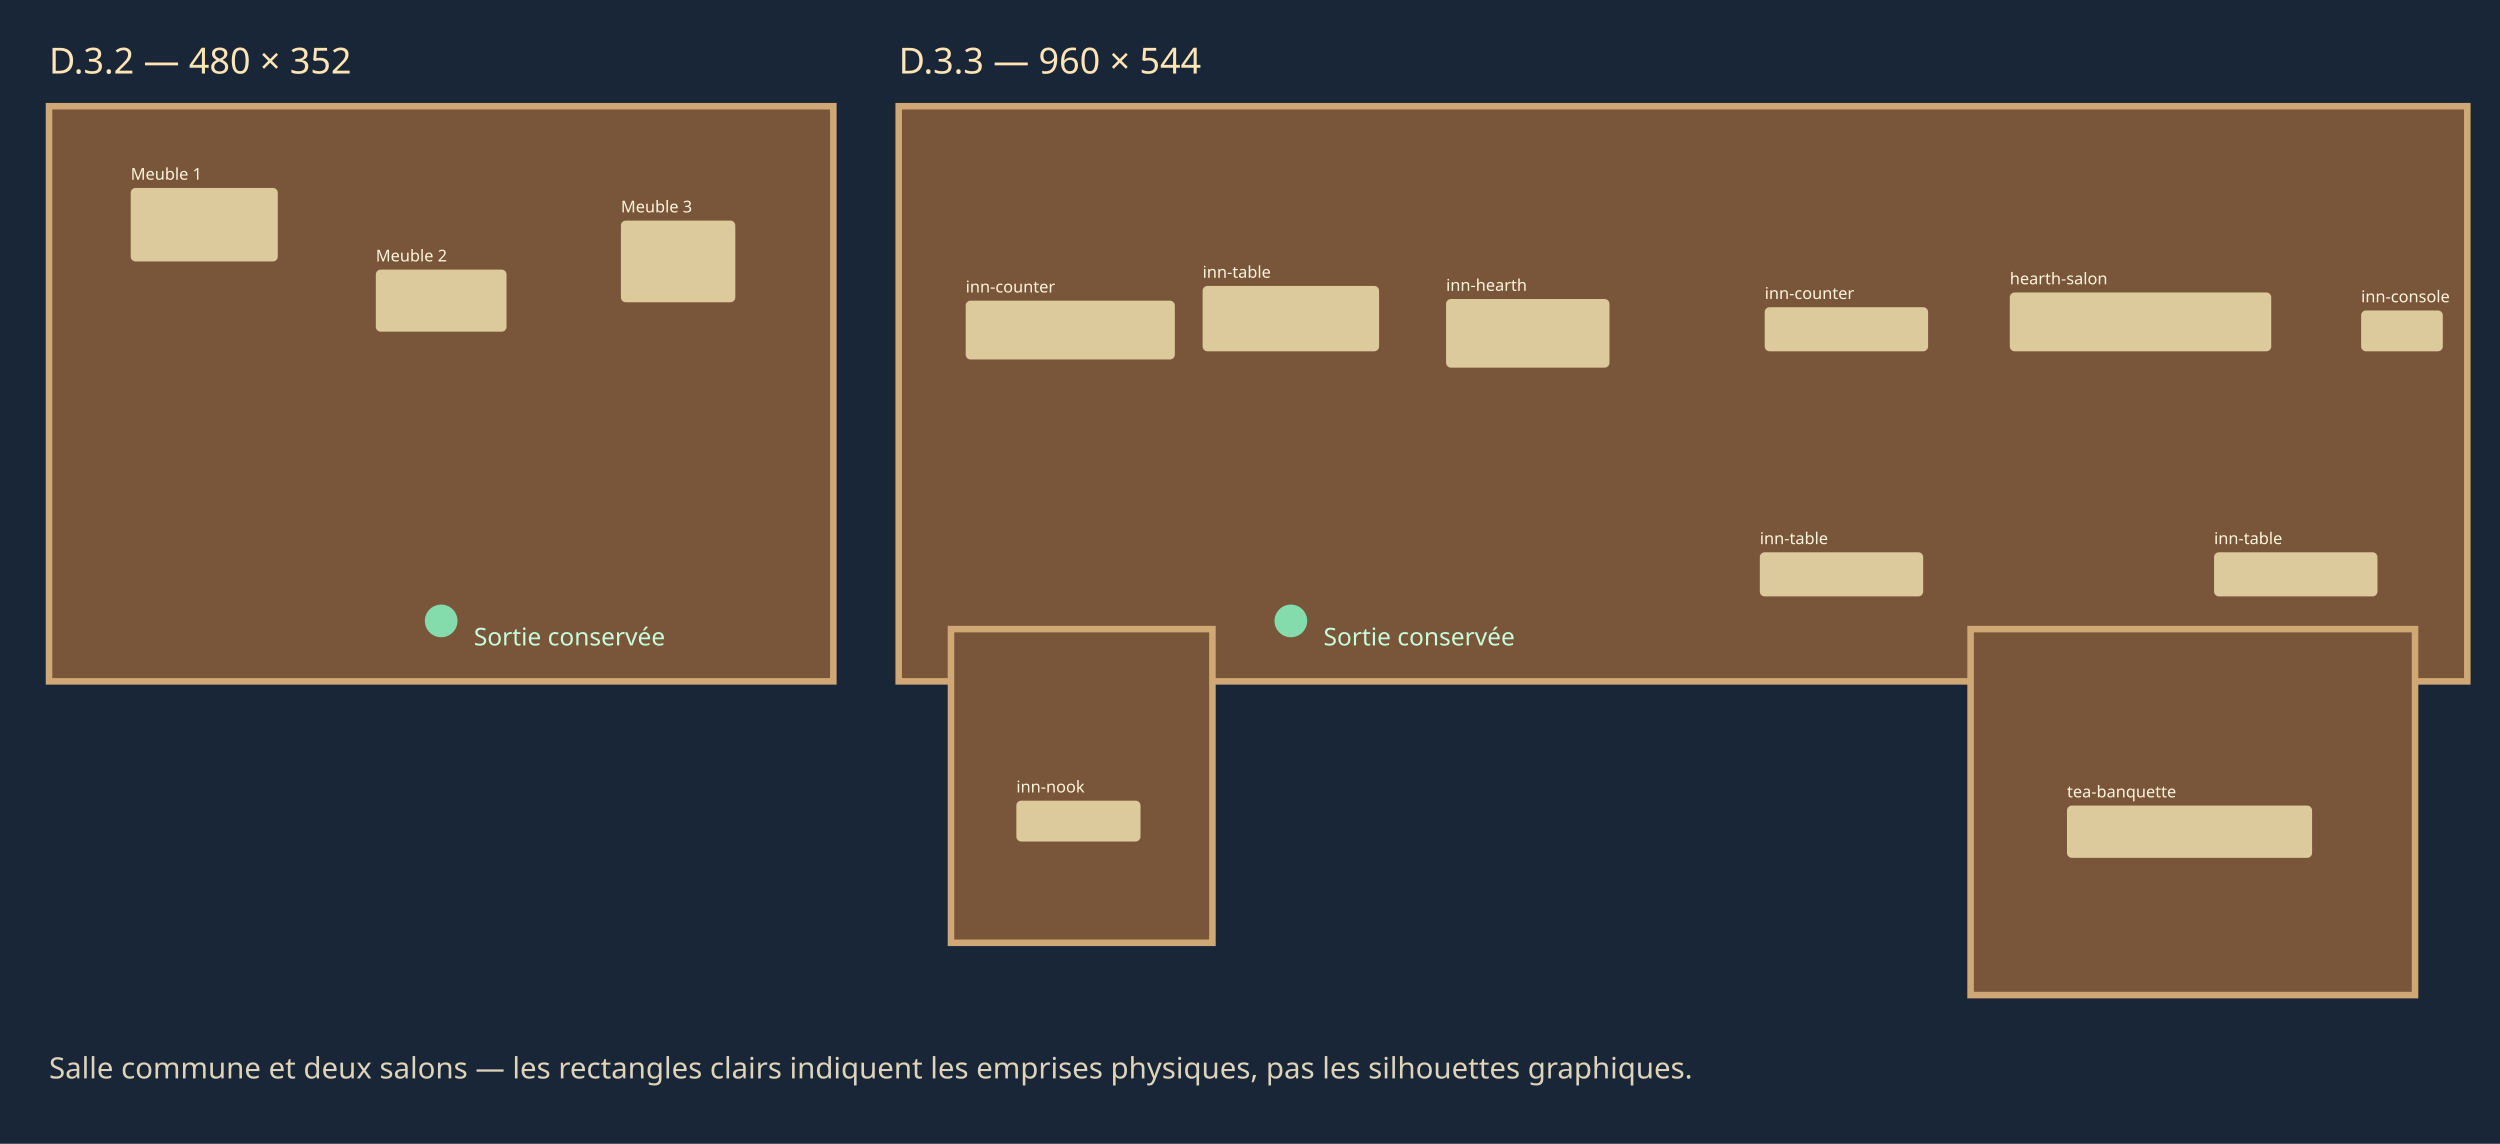
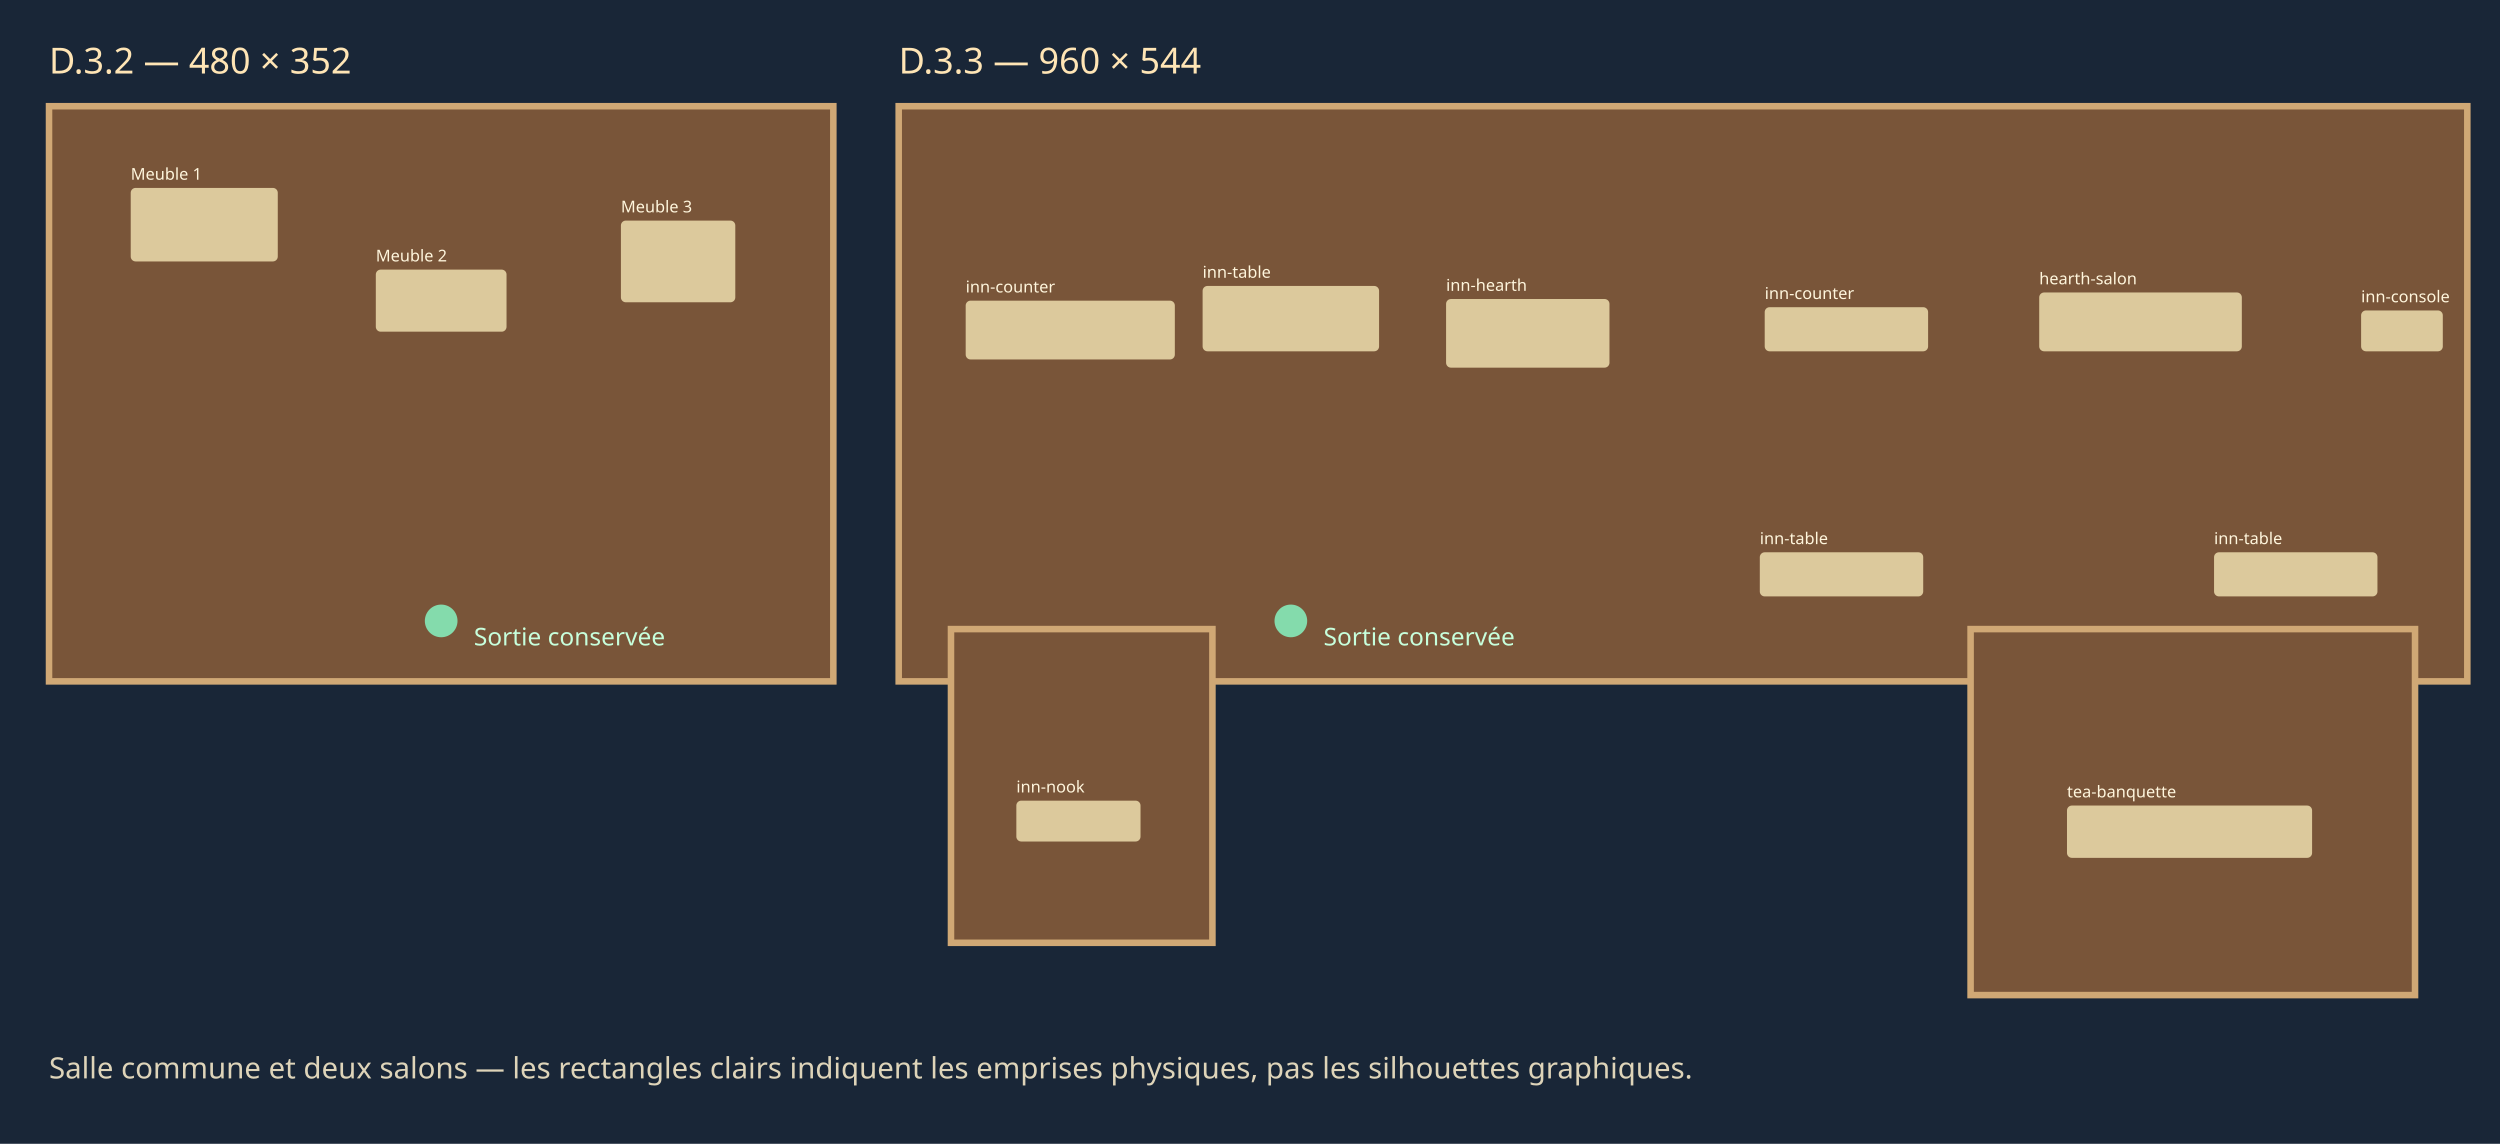
<svg xmlns="http://www.w3.org/2000/svg" viewBox="0 0 1530 700">
  <rect width="1530" height="700" fill="#192637" />
  <g font-family="sans-serif">
    <g transform="translate(30,65)">
      <text x="0" y="-20" fill="#ffe5b5" font-size="22">D.3.2 — 480 × 352</text>
      <rect x="0" y="0" width="480" height="352" fill="#795539" stroke="#d0a875" stroke-width="4" />
      <rect x="50" y="50" width="90" height="45" rx="3" fill="#dcc99c" />
      <text x="50" y="45" fill="#fff6dd" font-size="10">Meuble 1</text>
      <rect x="200" y="100" width="80" height="38" rx="3" fill="#dcc99c" />
      <text x="200" y="95" fill="#fff6dd" font-size="10">Meuble 2</text>
      <rect x="350" y="70" width="70" height="50" rx="3" fill="#dcc99c" />
      <text x="350" y="65" fill="#fff6dd" font-size="10">Meuble 3</text>
      <circle cx="240" cy="315" r="10" fill="#84dbac" />
      <text x="260" y="330" fill="#c7ffdc" font-size="15">Sortie conservée</text>
    </g>
    <g transform="translate(550,65)">
      <text x="0" y="-20" fill="#ffe5b5" font-size="22">D.3.3 — 960 × 544</text>
      <rect x="0" y="0" width="960" height="352" fill="#795539" stroke="#d0a875" stroke-width="4" />
      <rect x="32" y="320" width="160" height="192" fill="#795539" stroke="#d0a875" stroke-width="4" />
      <rect x="656" y="320" width="272" height="224" fill="#795539" stroke="#d0a875" stroke-width="4" />
      <rect x="41" y="119" width="128" height="36" rx="3" fill="#dcc99c" />
      <text x="41" y="114" fill="#fff6dd" font-size="10">inn-counter</text>
      <rect x="186" y="110" width="108" height="40" rx="3" fill="#dcc99c" />
      <text x="186" y="105" fill="#fff6dd" font-size="10">inn-table</text>
      <rect x="335" y="118" width="100" height="42" rx="3" fill="#dcc99c" />
      <text x="335" y="113" fill="#fff6dd" font-size="10">inn-hearth</text>
      <rect x="715" y="428" width="150" height="32" rx="3" fill="#dcc99c" />
      <text x="715" y="423" fill="#fff6dd" font-size="10">tea-banquette</text>
-       <rect x="680" y="114" width="160" height="36" rx="3" fill="#dcc99c" />
-       <text x="680" y="109" fill="#fff6dd" font-size="10">hearth-salon</text>
+       <rect x="698" y="114" width="124" height="36" rx="3" fill="#dcc99c" />
+       <text x="698" y="109" fill="#fff6dd" font-size="10">hearth-salon</text>
      <rect x="527" y="273" width="100" height="27" rx="3" fill="#dcc99c" />
      <text x="527" y="268" fill="#fff6dd" font-size="10">inn-table</text>
      <rect x="805" y="273" width="100" height="27" rx="3" fill="#dcc99c" />
      <text x="805" y="268" fill="#fff6dd" font-size="10">inn-table</text>
      <rect x="72" y="425" width="76" height="25" rx="3" fill="#dcc99c" />
      <text x="72" y="420" fill="#fff6dd" font-size="10">inn-nook</text>
      <rect x="530" y="123" width="100" height="27" rx="3" fill="#dcc99c" />
      <text x="530" y="118" fill="#fff6dd" font-size="10">inn-counter</text>
      <rect x="895" y="125" width="50" height="25" rx="3" fill="#dcc99c" />
      <text x="895" y="120" fill="#fff6dd" font-size="10">inn-console</text>
      <circle cx="240" cy="315" r="10" fill="#84dbac" />
      <text x="260" y="330" fill="#c7ffdc" font-size="15">Sortie conservée</text>
    </g>
    <text x="30" y="660" fill="#ded4b9" font-size="18">Salle commune et deux salons — les rectangles clairs indiquent les emprises physiques, pas les silhouettes graphiques.</text>
  </g>
</svg>
